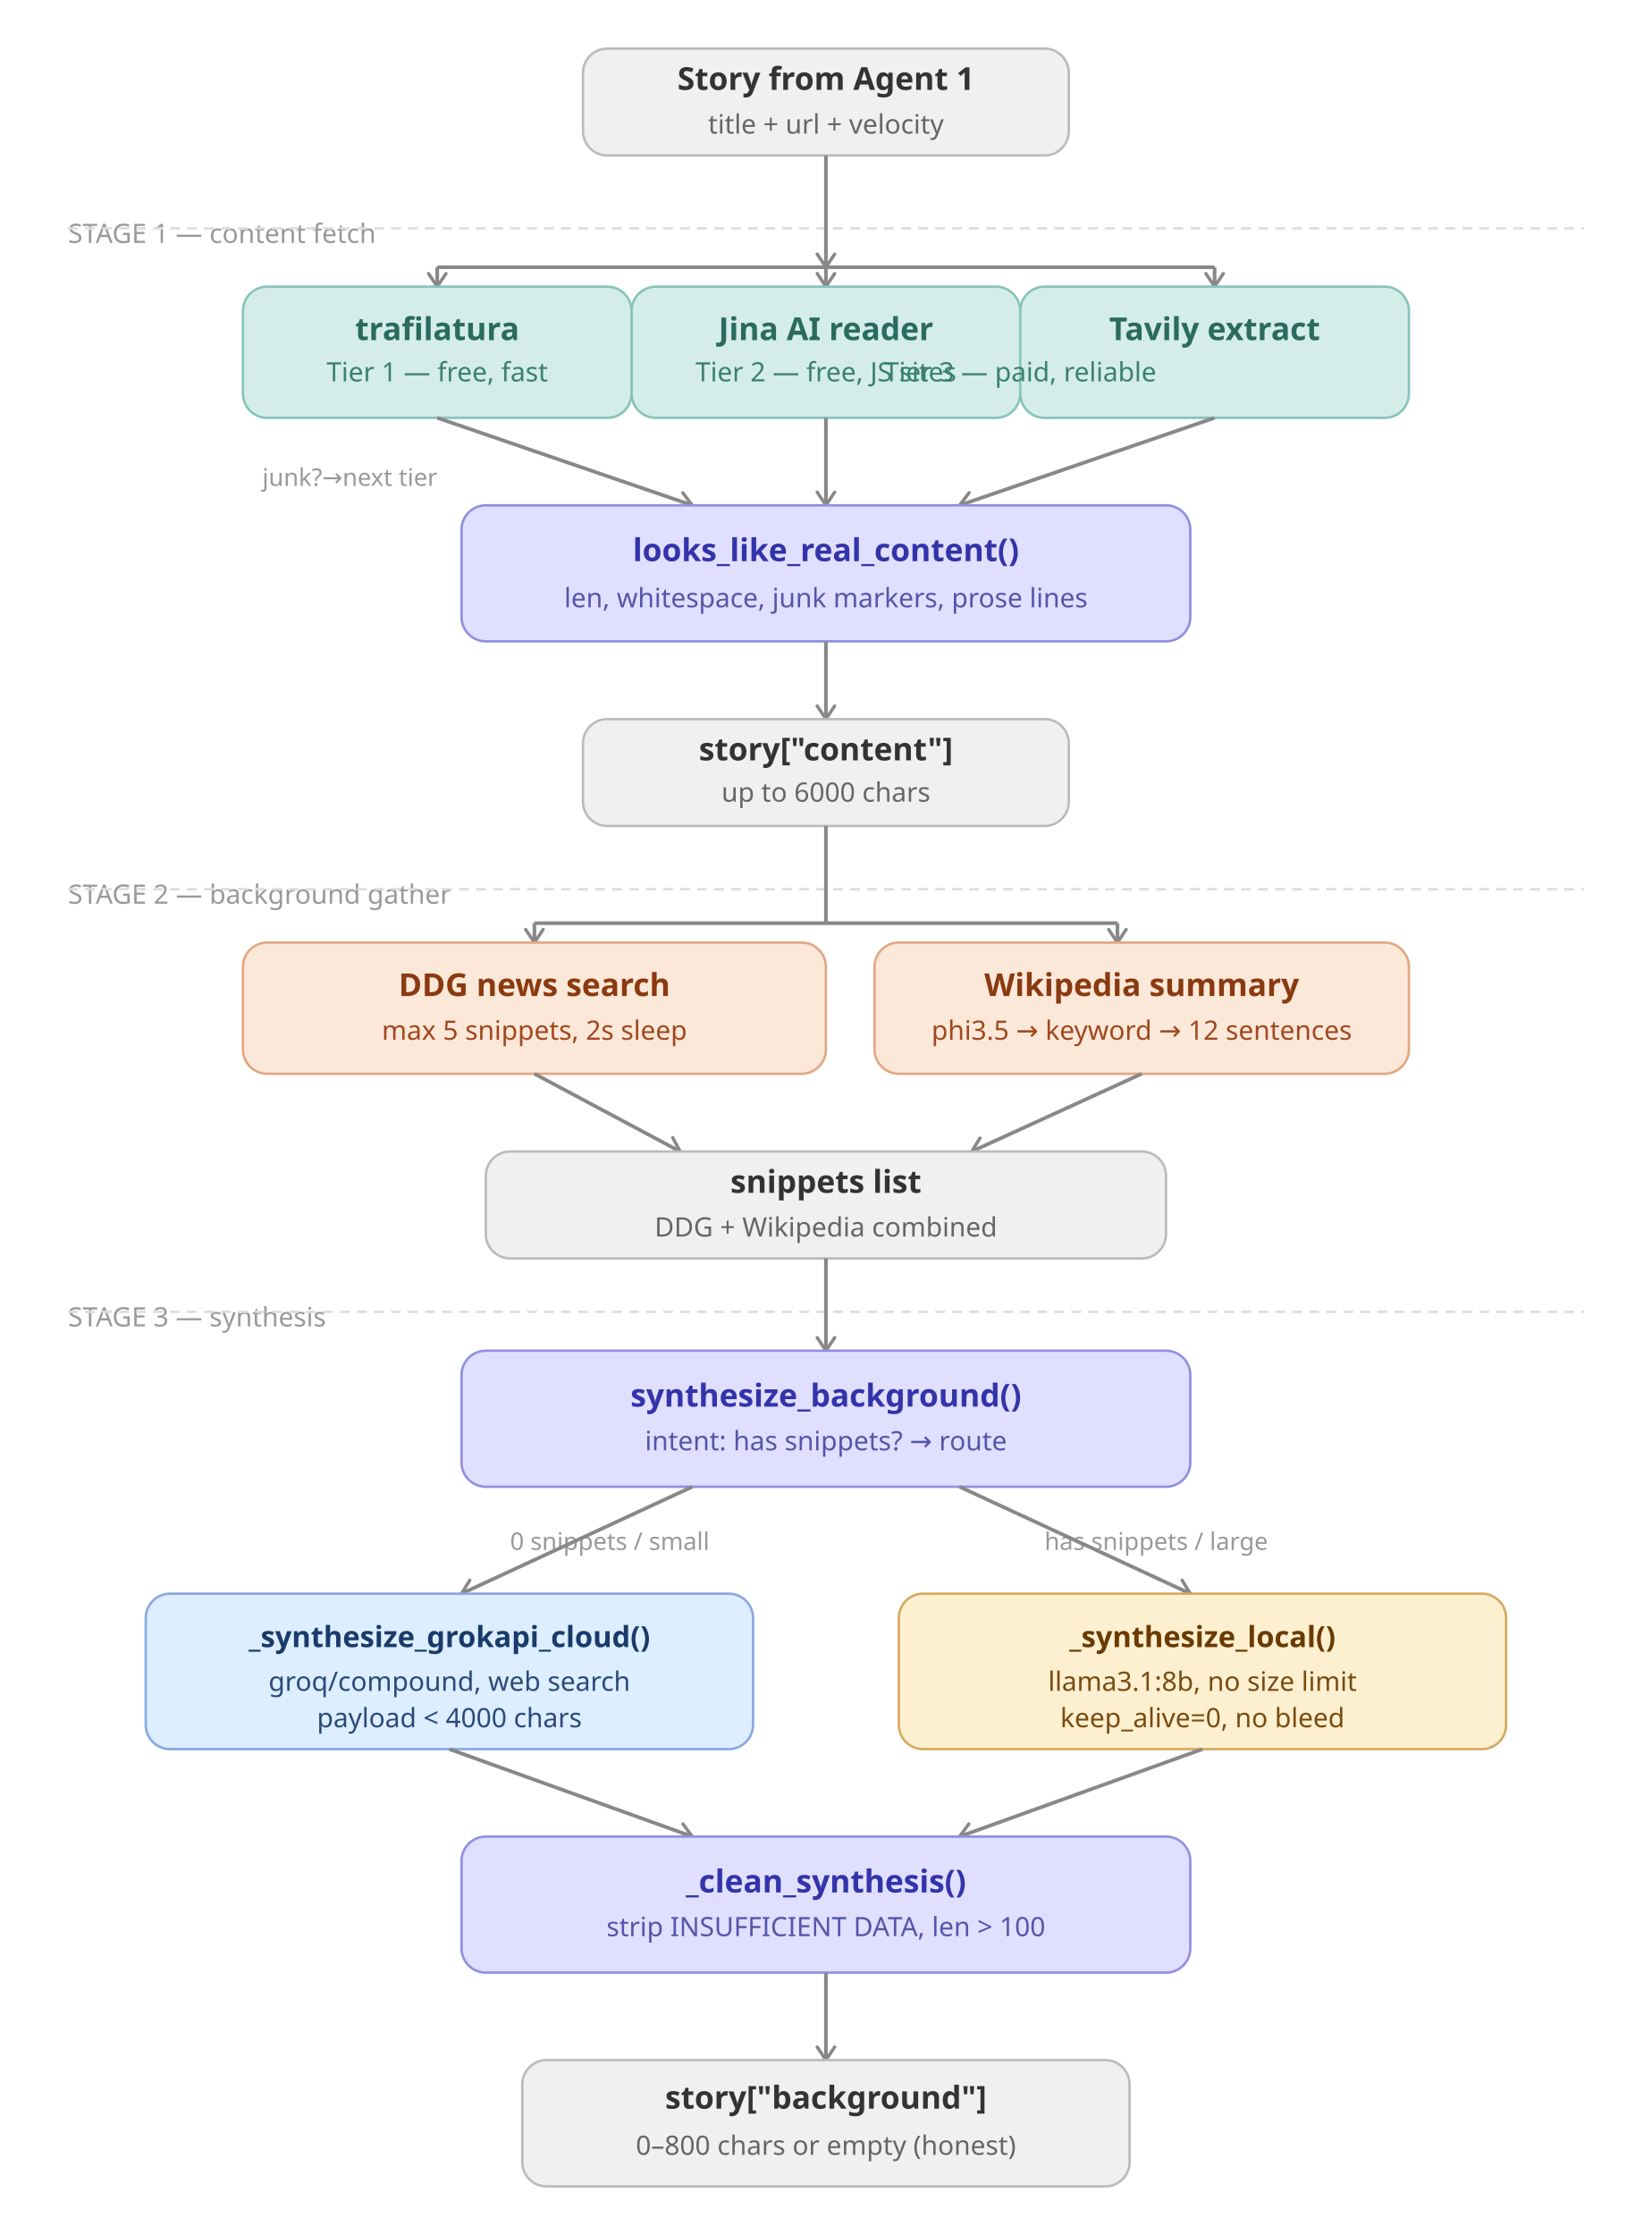
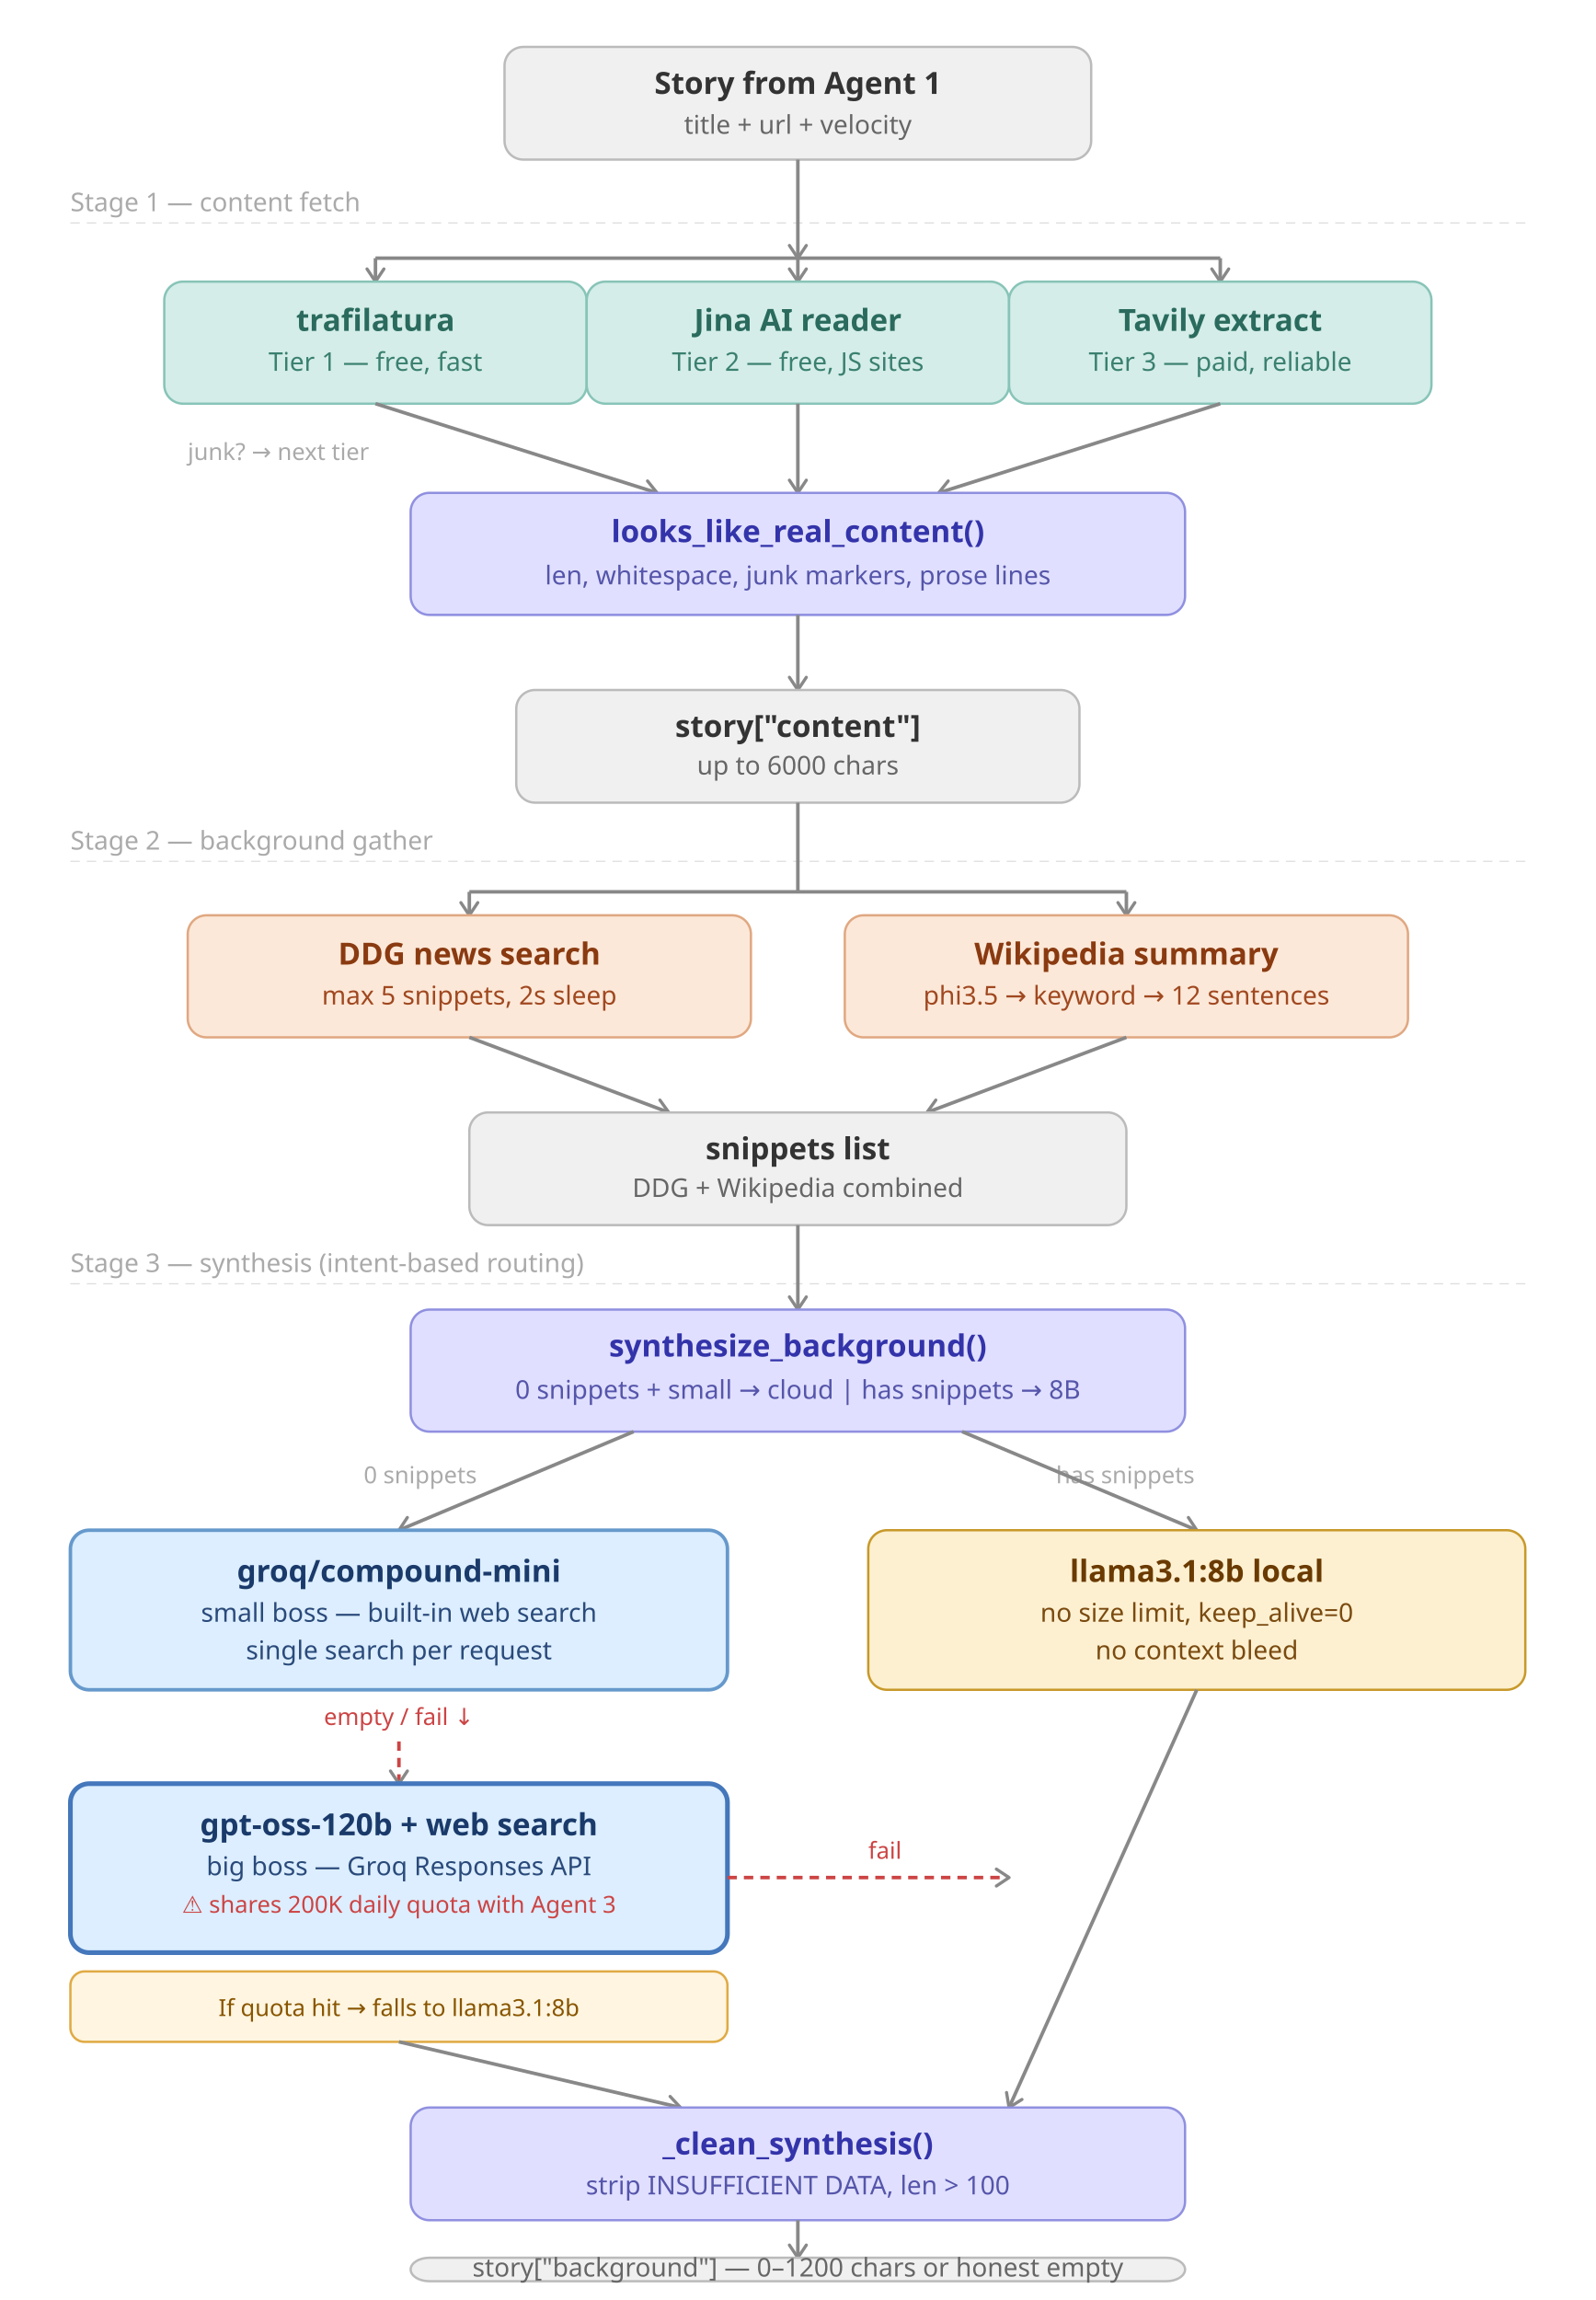
- <svg xmlns="http://www.w3.org/2000/svg" viewBox="0 0 680 920" style="background:#fff;font-family:system-ui,sans-serif">
+ <svg xmlns="http://www.w3.org/2000/svg" width="100%" viewBox="0 0 680 980" style="background:#fff;font-family:system-ui,sans-serif">
  <defs>
-     <marker id="arrow" viewBox="0 0 10 10" refX="8" refY="5" markerWidth="6" markerHeight="6" orient="auto-start-reverse">
+     <marker id="arr" viewBox="0 0 10 10" refX="8" refY="5" markerWidth="6" markerHeight="6" orient="auto-start-reverse">
      <path d="M2 1L8 5L2 9" fill="none" stroke="#888" stroke-width="1.5" stroke-linecap="round" stroke-linejoin="round" />
    </marker>
  </defs>
-   <rect x="240" y="20" width="200" height="44" rx="10" fill="#f0f0f0" stroke="#bbb" stroke-width="1" />
-   <text x="340" y="37" text-anchor="middle" font-size="13" font-weight="600" fill="#333">Story from Agent 1</text>
-   <text x="340" y="55" text-anchor="middle" font-size="11" fill="#666">title + url + velocity</text>
-   <text x="28" y="100" font-size="11" fill="#999">STAGE 1 — content fetch</text>
-   <line x1="28" y1="94" x2="652" y2="94" stroke="#ddd" stroke-width="1" stroke-dasharray="4 3" />
-   <line x1="340" y1="64" x2="340" y2="110" stroke="#888" stroke-width="1.5" marker-end="url(#arrow)" />
-   <line x1="180" y1="110" x2="500" y2="110" stroke="#888" stroke-width="1.5" />
-   <line x1="180" y1="110" x2="180" y2="118" stroke="#888" stroke-width="1.5" marker-end="url(#arrow)" />
-   <line x1="340" y1="110" x2="340" y2="118" stroke="#888" stroke-width="1.5" marker-end="url(#arrow)" />
-   <line x1="500" y1="110" x2="500" y2="118" stroke="#888" stroke-width="1.5" marker-end="url(#arrow)" />
-   <rect x="100" y="118" width="160" height="54" rx="10" fill="#d4ede8" stroke="#88c4b8" stroke-width="1" />
-   <text x="180" y="140" text-anchor="middle" font-size="13" font-weight="600" fill="#2a6b5e">trafilatura</text>
-   <text x="180" y="157" text-anchor="middle" font-size="11" fill="#3a8070">Tier 1 — free, fast</text>
-   <rect x="260" y="118" width="160" height="54" rx="10" fill="#d4ede8" stroke="#88c4b8" stroke-width="1" />
-   <text x="340" y="140" text-anchor="middle" font-size="13" font-weight="600" fill="#2a6b5e">Jina AI reader</text>
-   <text x="340" y="157" text-anchor="middle" font-size="11" fill="#3a8070">Tier 2 — free, JS sites</text>
-   <rect x="420" y="118" width="160" height="54" rx="10" fill="#d4ede8" stroke="#88c4b8" stroke-width="1" />
-   <text x="500" y="140" text-anchor="middle" font-size="13" font-weight="600" fill="#2a6b5e">Tavily extract</text>
-   <text x="420" y="157" text-anchor="middle" font-size="11" fill="#3a8070">Tier 3 — paid, reliable</text>
-   <text x="108" y="200" font-size="10" fill="#999">junk?→next tier</text>
-   <line x1="180" y1="172" x2="285" y2="208" stroke="#888" stroke-width="1.5" marker-end="url(#arrow)" />
-   <line x1="340" y1="172" x2="340" y2="208" stroke="#888" stroke-width="1.5" marker-end="url(#arrow)" />
-   <line x1="500" y1="172" x2="395" y2="208" stroke="#888" stroke-width="1.5" marker-end="url(#arrow)" />
-   <rect x="190" y="208" width="300" height="56" rx="10" fill="#e0dfff" stroke="#9090e0" stroke-width="1" />
+   <rect x="215" y="20" width="250" height="48" rx="8" fill="#f0f0f0" stroke="#bbb" stroke-width="1" />
+   <text x="340" y="40" text-anchor="middle" font-size="13" font-weight="600" fill="#333">Story from Agent 1</text>
+   <text x="340" y="57" text-anchor="middle" font-size="11" fill="#666">title + url + velocity</text>
+   <text x="30" y="90" font-size="11" fill="#aaa">Stage 1 — content fetch</text>
+   <line x1="30" y1="95" x2="650" y2="95" stroke="#ddd" stroke-width="0.5" stroke-dasharray="4 3" />
+   <line x1="340" y1="68" x2="340" y2="110" stroke="#888" stroke-width="1.5" marker-end="url(#arr)" />
+   <line x1="160" y1="110" x2="520" y2="110" stroke="#888" stroke-width="1.5" />
+   <line x1="160" y1="110" x2="160" y2="120" stroke="#888" stroke-width="1.5" marker-end="url(#arr)" />
+   <line x1="340" y1="110" x2="340" y2="120" stroke="#888" stroke-width="1.5" marker-end="url(#arr)" />
+   <line x1="520" y1="110" x2="520" y2="120" stroke="#888" stroke-width="1.5" marker-end="url(#arr)" />
+   <rect x="70" y="120" width="180" height="52" rx="8" fill="#d4ede8" stroke="#88c4b8" stroke-width="1" />
+   <text x="160" y="141" text-anchor="middle" font-size="13" font-weight="600" fill="#2a6b5e">trafilatura</text>
+   <text x="160" y="158" text-anchor="middle" font-size="11" fill="#3a8070">Tier 1 — free, fast</text>
+   <rect x="250" y="120" width="180" height="52" rx="8" fill="#d4ede8" stroke="#88c4b8" stroke-width="1" />
+   <text x="340" y="141" text-anchor="middle" font-size="13" font-weight="600" fill="#2a6b5e">Jina AI reader</text>
+   <text x="340" y="158" text-anchor="middle" font-size="11" fill="#3a8070">Tier 2 — free, JS sites</text>
+   <rect x="430" y="120" width="180" height="52" rx="8" fill="#d4ede8" stroke="#88c4b8" stroke-width="1" />
+   <text x="520" y="141" text-anchor="middle" font-size="13" font-weight="600" fill="#2a6b5e">Tavily extract</text>
+   <text x="520" y="158" text-anchor="middle" font-size="11" fill="#3a8070">Tier 3 — paid, reliable</text>
+   <text x="80" y="196" font-size="10" fill="#aaa">junk? → next tier</text>
+   <line x1="160" y1="172" x2="280" y2="210" stroke="#888" stroke-width="1.5" marker-end="url(#arr)" />
+   <line x1="340" y1="172" x2="340" y2="210" stroke="#888" stroke-width="1.5" marker-end="url(#arr)" />
+   <line x1="520" y1="172" x2="400" y2="210" stroke="#888" stroke-width="1.5" marker-end="url(#arr)" />
+   <rect x="175" y="210" width="330" height="52" rx="8" fill="#e0dfff" stroke="#9090e0" stroke-width="1" />
  <text x="340" y="231" text-anchor="middle" font-size="13" font-weight="600" fill="#3333aa">looks_like_real_content()</text>
-   <text x="340" y="250" text-anchor="middle" font-size="11" fill="#5555aa">len, whitespace, junk markers, prose lines</text>
-   <line x1="340" y1="264" x2="340" y2="296" stroke="#888" stroke-width="1.5" marker-end="url(#arrow)" />
-   <rect x="240" y="296" width="200" height="44" rx="10" fill="#f0f0f0" stroke="#bbb" stroke-width="1" />
-   <text x="340" y="313" text-anchor="middle" font-size="13" font-weight="600" fill="#333">story["content"]</text>
+   <text x="340" y="249" text-anchor="middle" font-size="11" fill="#5555aa">len, whitespace, junk markers, prose lines</text>
+   <line x1="340" y1="262" x2="340" y2="294" stroke="#888" stroke-width="1.5" marker-end="url(#arr)" />
+   <rect x="220" y="294" width="240" height="48" rx="8" fill="#f0f0f0" stroke="#bbb" stroke-width="1" />
+   <text x="340" y="314" text-anchor="middle" font-size="13" font-weight="600" fill="#333">story["content"]</text>
  <text x="340" y="330" text-anchor="middle" font-size="11" fill="#666">up to 6000 chars</text>
-   <text x="28" y="372" font-size="11" fill="#999">STAGE 2 — background gather</text>
-   <line x1="28" y1="366" x2="652" y2="366" stroke="#ddd" stroke-width="1" stroke-dasharray="4 3" />
-   <line x1="340" y1="340" x2="340" y2="380" stroke="#888" stroke-width="1.5" />
-   <line x1="220" y1="380" x2="460" y2="380" stroke="#888" stroke-width="1.5" />
-   <line x1="220" y1="380" x2="220" y2="388" stroke="#888" stroke-width="1.5" marker-end="url(#arrow)" />
-   <line x1="460" y1="380" x2="460" y2="388" stroke="#888" stroke-width="1.5" marker-end="url(#arrow)" />
-   <rect x="100" y="388" width="240" height="54" rx="10" fill="#fce8d8" stroke="#e0a882" stroke-width="1" />
-   <text x="220" y="410" text-anchor="middle" font-size="13" font-weight="600" fill="#8a3a10">DDG news search</text>
-   <text x="220" y="428" text-anchor="middle" font-size="11" fill="#a04820">max 5 snippets, 2s sleep</text>
-   <rect x="360" y="388" width="220" height="54" rx="10" fill="#fce8d8" stroke="#e0a882" stroke-width="1" />
-   <text x="470" y="410" text-anchor="middle" font-size="13" font-weight="600" fill="#8a3a10">Wikipedia summary</text>
-   <text x="470" y="428" text-anchor="middle" font-size="11" fill="#a04820">phi3.5 → keyword → 12 sentences</text>
-   <line x1="220" y1="442" x2="280" y2="474" stroke="#888" stroke-width="1.5" marker-end="url(#arrow)" />
-   <line x1="470" y1="442" x2="400" y2="474" stroke="#888" stroke-width="1.5" marker-end="url(#arrow)" />
-   <rect x="200" y="474" width="280" height="44" rx="10" fill="#f0f0f0" stroke="#bbb" stroke-width="1" />
-   <text x="340" y="491" text-anchor="middle" font-size="13" font-weight="600" fill="#333">snippets list</text>
-   <text x="340" y="509" text-anchor="middle" font-size="11" fill="#666">DDG + Wikipedia combined</text>
-   <text x="28" y="546" font-size="11" fill="#999">STAGE 3 — synthesis</text>
-   <line x1="28" y1="540" x2="652" y2="540" stroke="#ddd" stroke-width="1" stroke-dasharray="4 3" />
-   <line x1="340" y1="518" x2="340" y2="556" stroke="#888" stroke-width="1.5" marker-end="url(#arrow)" />
-   <rect x="190" y="556" width="300" height="56" rx="10" fill="#e0dfff" stroke="#9090e0" stroke-width="1" />
-   <text x="340" y="579" text-anchor="middle" font-size="13" font-weight="600" fill="#3333aa">synthesize_background()</text>
-   <text x="340" y="597" text-anchor="middle" font-size="11" fill="#5555aa">intent: has snippets? → route</text>
-   <text x="210" y="638" font-size="10" fill="#999">0 snippets / small</text>
-   <text x="430" y="638" font-size="10" fill="#999">has snippets / large</text>
-   <line x1="285" y1="612" x2="190" y2="656" stroke="#888" stroke-width="1.5" marker-end="url(#arrow)" />
-   <line x1="395" y1="612" x2="490" y2="656" stroke="#888" stroke-width="1.5" marker-end="url(#arrow)" />
-   <rect x="60" y="656" width="250" height="64" rx="10" fill="#dceeff" stroke="#88aadd" stroke-width="1" />
-   <text x="185" y="678" text-anchor="middle" font-size="12" font-weight="600" fill="#1a3a6a">_synthesize_grokapi_cloud()</text>
-   <text x="185" y="696" text-anchor="middle" font-size="11" fill="#2a4a7a">groq/compound, web search</text>
-   <text x="185" y="711" text-anchor="middle" font-size="11" fill="#2a4a7a">payload &lt; 4000 chars</text>
-   <rect x="370" y="656" width="250" height="64" rx="10" fill="#fdf0d0" stroke="#d4aa60" stroke-width="1" />
-   <text x="495" y="678" text-anchor="middle" font-size="12" font-weight="600" fill="#6a3a00">_synthesize_local()</text>
-   <text x="495" y="696" text-anchor="middle" font-size="11" fill="#7a4a10">llama3.1:8b, no size limit</text>
-   <text x="495" y="711" text-anchor="middle" font-size="11" fill="#7a4a10">keep_alive=0, no bleed</text>
-   <line x1="185" y1="720" x2="285" y2="756" stroke="#888" stroke-width="1.5" marker-end="url(#arrow)" />
-   <line x1="495" y1="720" x2="395" y2="756" stroke="#888" stroke-width="1.5" marker-end="url(#arrow)" />
-   <rect x="190" y="756" width="300" height="56" rx="10" fill="#e0dfff" stroke="#9090e0" stroke-width="1" />
-   <text x="340" y="779" text-anchor="middle" font-size="13" font-weight="600" fill="#3333aa">_clean_synthesis()</text>
-   <text x="340" y="797" text-anchor="middle" font-size="11" fill="#5555aa">strip INSUFFICIENT DATA, len &gt; 100</text>
-   <line x1="340" y1="812" x2="340" y2="848" stroke="#888" stroke-width="1.5" marker-end="url(#arrow)" />
-   <rect x="215" y="848" width="250" height="52" rx="10" fill="#f0f0f0" stroke="#bbb" stroke-width="1" />
-   <text x="340" y="868" text-anchor="middle" font-size="13" font-weight="600" fill="#333">story["background"]</text>
-   <text x="340" y="887" text-anchor="middle" font-size="11" fill="#666">0–800 chars or empty (honest)</text>
+   <text x="30" y="362" font-size="11" fill="#aaa">Stage 2 — background gather</text>
+   <line x1="30" y1="367" x2="650" y2="367" stroke="#ddd" stroke-width="0.5" stroke-dasharray="4 3" />
+   <line x1="340" y1="342" x2="340" y2="380" stroke="#888" stroke-width="1.5" />
+   <line x1="200" y1="380" x2="480" y2="380" stroke="#888" stroke-width="1.5" />
+   <line x1="200" y1="380" x2="200" y2="390" stroke="#888" stroke-width="1.5" marker-end="url(#arr)" />
+   <line x1="480" y1="380" x2="480" y2="390" stroke="#888" stroke-width="1.5" marker-end="url(#arr)" />
+   <rect x="80" y="390" width="240" height="52" rx="8" fill="#fce8d8" stroke="#e0a882" stroke-width="1" />
+   <text x="200" y="411" text-anchor="middle" font-size="13" font-weight="600" fill="#8a3a10">DDG news search</text>
+   <text x="200" y="428" text-anchor="middle" font-size="11" fill="#a04820">max 5 snippets, 2s sleep</text>
+   <rect x="360" y="390" width="240" height="52" rx="8" fill="#fce8d8" stroke="#e0a882" stroke-width="1" />
+   <text x="480" y="411" text-anchor="middle" font-size="13" font-weight="600" fill="#8a3a10">Wikipedia summary</text>
+   <text x="480" y="428" text-anchor="middle" font-size="11" fill="#a04820">phi3.5 → keyword → 12 sentences</text>
+   <line x1="200" y1="442" x2="285" y2="474" stroke="#888" stroke-width="1.5" marker-end="url(#arr)" />
+   <line x1="480" y1="442" x2="395" y2="474" stroke="#888" stroke-width="1.5" marker-end="url(#arr)" />
+   <rect x="200" y="474" width="280" height="48" rx="8" fill="#f0f0f0" stroke="#bbb" stroke-width="1" />
+   <text x="340" y="494" text-anchor="middle" font-size="13" font-weight="600" fill="#333">snippets list</text>
+   <text x="340" y="510" text-anchor="middle" font-size="11" fill="#666">DDG + Wikipedia combined</text>
+   <text x="30" y="542" font-size="11" fill="#aaa">Stage 3 — synthesis (intent-based routing)</text>
+   <line x1="30" y1="547" x2="650" y2="547" stroke="#ddd" stroke-width="0.5" stroke-dasharray="4 3" />
+   <line x1="340" y1="522" x2="340" y2="558" stroke="#888" stroke-width="1.5" marker-end="url(#arr)" />
+   <rect x="175" y="558" width="330" height="52" rx="8" fill="#e0dfff" stroke="#9090e0" stroke-width="1" />
+   <text x="340" y="578" text-anchor="middle" font-size="13" font-weight="600" fill="#3333aa">synthesize_background()</text>
+   <text x="340" y="596" text-anchor="middle" font-size="11" fill="#5555aa">0 snippets + small → cloud  |  has snippets → 8B</text>
+   <text x="155" y="632" font-size="10" fill="#aaa">0 snippets</text>
+   <text x="450" y="632" font-size="10" fill="#aaa">has snippets</text>
+   <line x1="270" y1="610" x2="170" y2="652" stroke="#888" stroke-width="1.5" marker-end="url(#arr)" />
+   <line x1="410" y1="610" x2="510" y2="652" stroke="#888" stroke-width="1.5" marker-end="url(#arr)" />
+   <rect x="30" y="652" width="280" height="68" rx="8" fill="#dceeff" stroke="#6699cc" stroke-width="1.5" />
+   <text x="170" y="674" text-anchor="middle" font-size="13" font-weight="600" fill="#1a3a6a">groq/compound-mini</text>
+   <text x="170" y="691" text-anchor="middle" font-size="11" fill="#2a4a7a">small boss — built-in web search</text>
+   <text x="170" y="707" text-anchor="middle" font-size="11" fill="#2a4a7a">single search per request</text>
+   <rect x="370" y="652" width="280" height="68" rx="8" fill="#fdf0d0" stroke="#c8992a" stroke-width="1" />
+   <text x="510" y="674" text-anchor="middle" font-size="13" font-weight="600" fill="#6a3a00">llama3.1:8b local</text>
+   <text x="510" y="691" text-anchor="middle" font-size="11" fill="#7a4a10">no size limit, keep_alive=0</text>
+   <text x="510" y="707" text-anchor="middle" font-size="11" fill="#7a4a10">no context bleed</text>
+   <text x="170" y="735" text-anchor="middle" font-size="10" fill="#cc4444">empty / fail ↓</text>
+   <line x1="170" y1="742" x2="170" y2="760" stroke="#cc4444" stroke-width="1.5" stroke-dasharray="4 3" marker-end="url(#arr)" />
+   <rect x="30" y="760" width="280" height="72" rx="8" fill="#dceeff" stroke="#4477bb" stroke-width="2" />
+   <text x="170" y="782" text-anchor="middle" font-size="13" font-weight="600" fill="#1a3a6a">gpt-oss-120b + web search</text>
+   <text x="170" y="799" text-anchor="middle" font-size="11" fill="#2a4a7a">big boss — Groq Responses API</text>
+   <text x="170" y="815" text-anchor="middle" font-size="10" fill="#cc4444">⚠ shares 200K daily quota with Agent 3</text>
+   <rect x="30" y="840" width="280" height="30" rx="6" fill="#fff5e0" stroke="#e0aa44" stroke-width="1" />
+   <text x="170" y="859" text-anchor="middle" font-size="10" fill="#885500">If quota hit → falls to llama3.1:8b</text>
+   <line x1="310" y1="800" x2="430" y2="800" stroke="#cc4444" stroke-width="1.5" stroke-dasharray="4 3" marker-end="url(#arr)" />
+   <text x="370" y="792" font-size="10" fill="#cc4444">fail</text>
+   <line x1="510" y1="720" x2="430" y2="898" stroke="#888" stroke-width="1.5" marker-end="url(#arr)" />
+   <line x1="170" y1="870" x2="290" y2="898" stroke="#888" stroke-width="1.5" marker-end="url(#arr)" />
+   <rect x="175" y="898" width="330" height="48" rx="8" fill="#e0dfff" stroke="#9090e0" stroke-width="1" />
+   <text x="340" y="918" text-anchor="middle" font-size="13" font-weight="600" fill="#3333aa">_clean_synthesis()</text>
+   <text x="340" y="935" text-anchor="middle" font-size="11" fill="#5555aa">strip INSUFFICIENT DATA, len &gt; 100</text>
+   <line x1="340" y1="946" x2="340" y2="962" stroke="#888" stroke-width="1.5" marker-end="url(#arr)" />
+   <rect x="175" y="962" width="330" height="10" rx="8" fill="#f0f0f0" stroke="#bbb" stroke-width="1" />
+   <text x="340" y="970" text-anchor="middle" font-size="11" fill="#666">story["background"] — 0–1200 chars or honest empty</text>
</svg>
